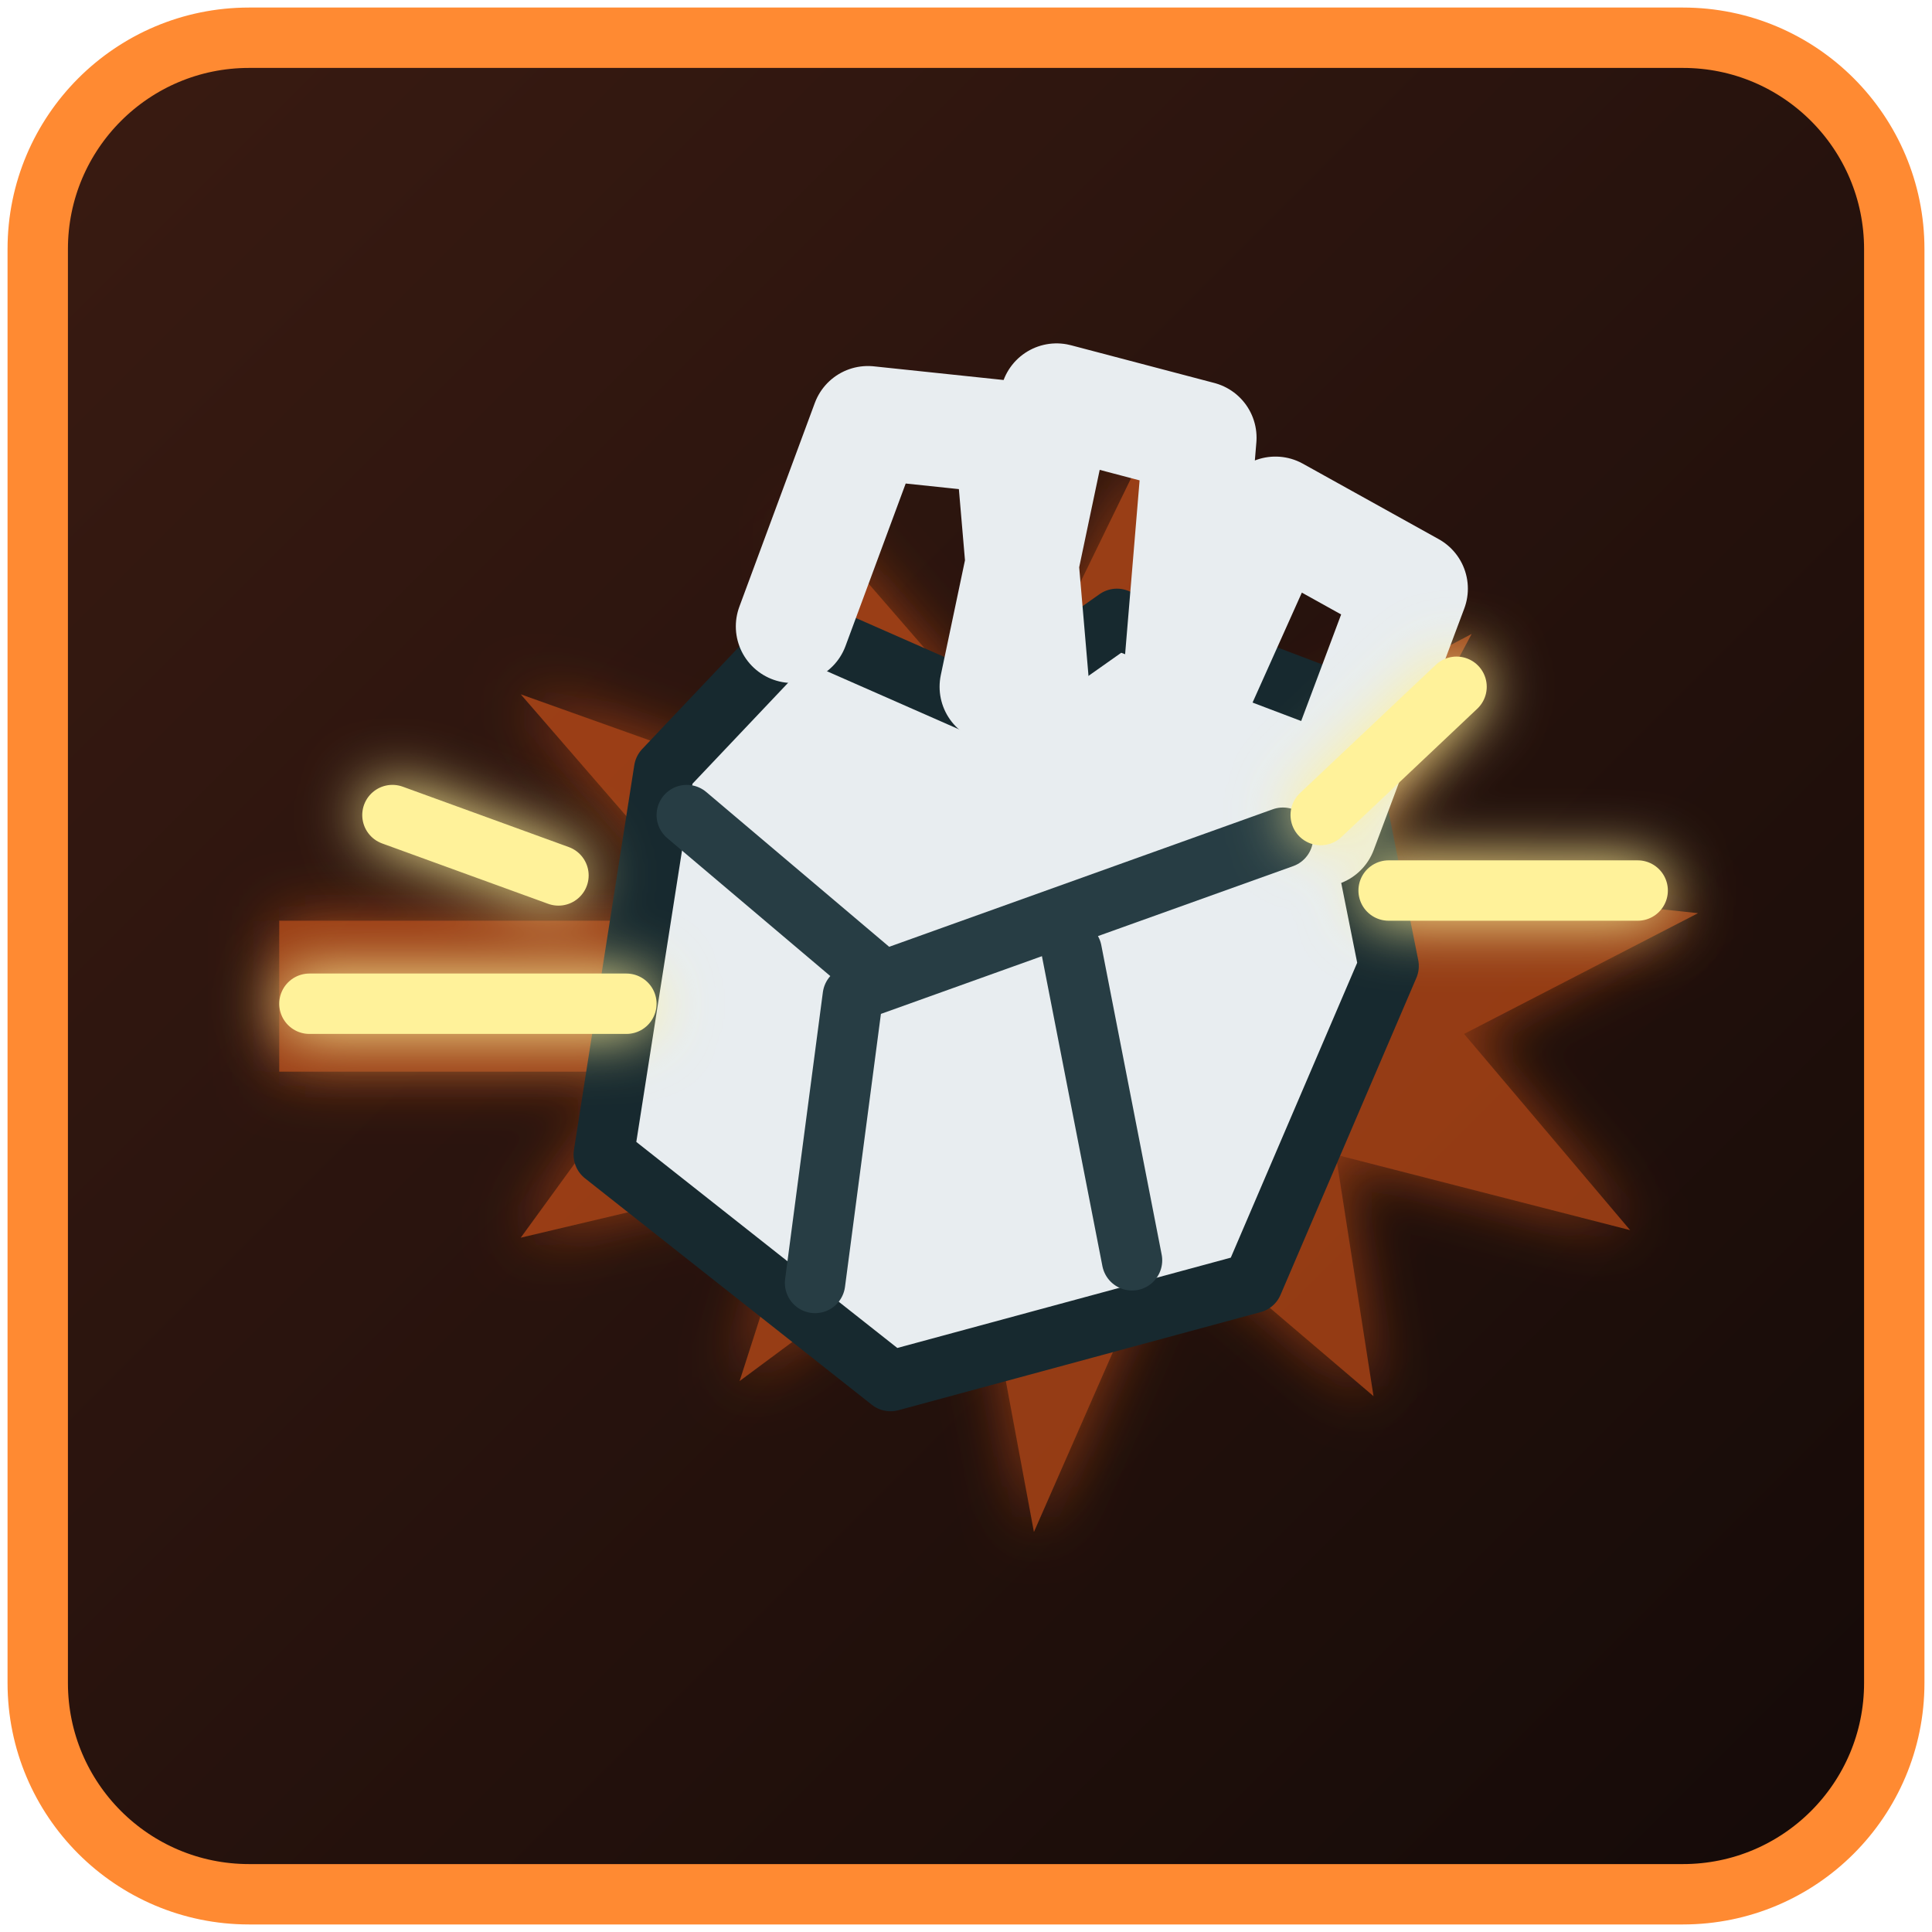
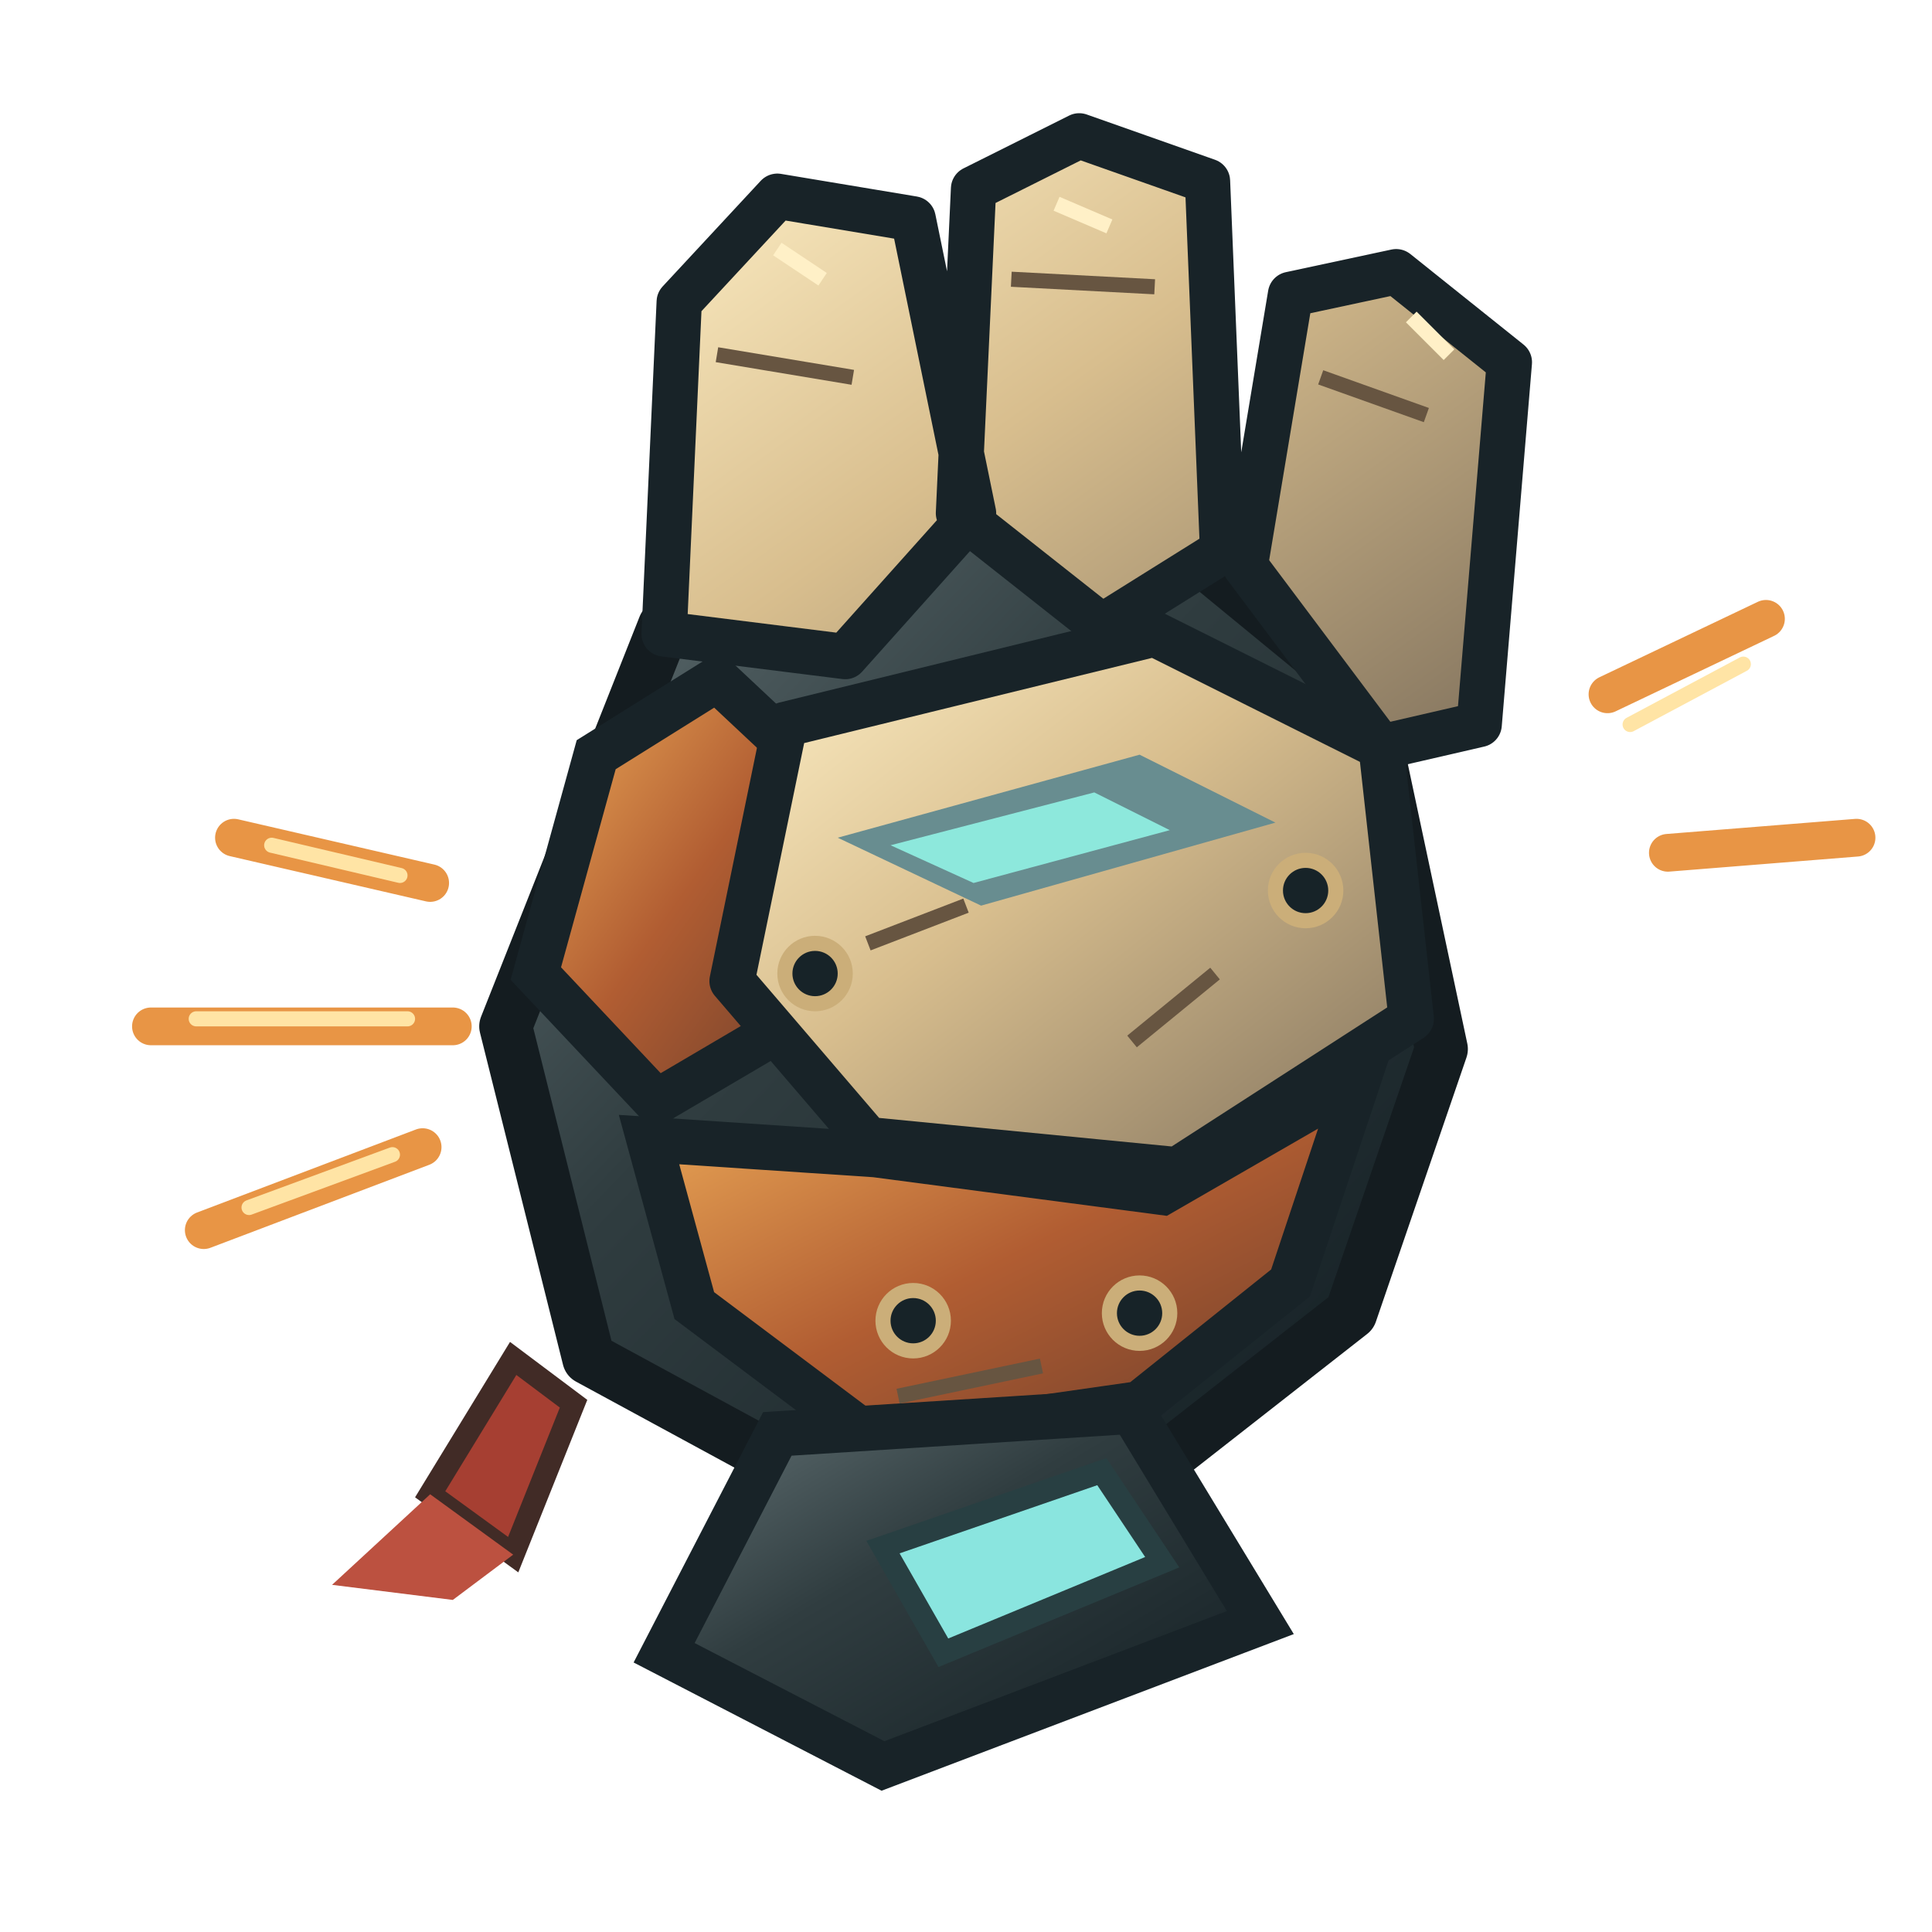
<svg xmlns="http://www.w3.org/2000/svg" width="256" height="256" viewBox="0 0 256 256">
  <defs>
-     <linearGradient id="bg" x1="0" y1="0" x2="1" y2="1">
-       <stop offset="0" stop-color="#3a1b12" />
-       <stop offset="1" stop-color="#140a08" />
+     <linearGradient id="plate" x2="1" y2="1">
+       <stop stop-color="#fff0c7" />
+       <stop offset=".44" stop-color="#d8be8e" />
+       <stop offset="1" stop-color="#82735e" />
    </linearGradient>
-     <filter id="glow" x="-40%" y="-40%" width="180%" height="180%">
-       <feGaussianBlur stdDeviation="4" result="blur" />
-       <feMerge>
-         <feMergeNode in="blur" />
-         <feMergeNode in="SourceGraphic" />
-       </feMerge>
-     </filter>
+     <linearGradient id="rust" x2="1" y2="1">
+       <stop stop-color="#efad59" />
+       <stop offset=".5" stop-color="#b15d32" />
+       <stop offset="1" stop-color="#683c2b" />
+     </linearGradient>
+     <linearGradient id="steel" x2="1" y2="1">
+       <stop stop-color="#637275" />
+       <stop offset=".4" stop-color="#303d40" />
+       <stop offset="1" stop-color="#121d22" />
+     </linearGradient>
  </defs>
-   <rect x="5" y="5" width="246" height="246" rx="28" fill="url(#bg)" stroke="#ff8a32" stroke-width="8" />
-   <path d="M37 142h48l-16 22 38-9-9 28 31-23 8 43 18-41 27 23-5-32 39 10-22-26 31-16-47-5 17-32-36 19-7-44-19 39-26-30 4 39-42-15 26 30H37z" fill="#ff641f" opacity=".52" filter="url(#glow)" />
-   <path d="M88 102l18-19 25 11 17-12 29 11 7 35-18 42-48 13-38-30z" fill="#e8edf0" stroke="#17292f" stroke-width="8" stroke-linejoin="round" />
-   <path d="M105 83l10-27 19 2 3 35M132 91l8-38 19 5-3 36M156 97l13-29 18 10-12 32" fill="none" stroke="#e8edf0" stroke-width="15" stroke-linecap="round" stroke-linejoin="round" />
-   <path d="M91 108l26 22 53-19M113 132l-5 38M142 126l8 41" fill="none" stroke="#273d44" stroke-width="8" stroke-linecap="round" />
-   <path d="M41 133h42M184 118h33M52 108l22 8M193 91l-18 17" stroke="#fff29a" stroke-width="8" stroke-linecap="round" filter="url(#glow)" />
+   <g fill="none" stroke-linecap="round">
+     <path d="M20 136h40m-29-25 26 6m-30 46 29-11m157-60 21-10m-13 31 25-2" stroke="#e89545" stroke-width="5" />
+     <path d="M26 135h28m-18-23 17 4m-20 44 19-7m164-57 15-8" stroke="#ffe4a5" stroke-width="2" />
+   </g>
+   <path d="M67 136 88 83 111 69 153 69 181 92 191 139 179 174 156 192 113 199 78 180Z" fill="url(#steel)" stroke="#141c20" stroke-width="7" stroke-linejoin="round" />
+   <path d="m88 84 2-44 13-14 18 3 8 39-17 19Zm39-16 2-43 14-7 17 6 2 49-16 10Zm38 7 6-36 14-3 15 12-4 48-13 3Z" fill="url(#plate)" stroke="#182328" stroke-width="6" stroke-linejoin="round" />
+   <path d="m71 129 8-29 16-10 16 15-7 31-17 10Z" fill="url(#rust)" stroke="#182328" stroke-width="6" />
+   <path d="m104 96 49-12 30 15 4 36-31 20-41-4-18-21Z" fill="url(#plate)" stroke="#182328" stroke-width="6" stroke-linejoin="round" />
+   <path d="m116 153 38 5 26-15-9 27-20 16-35 5-24-18-6-22Z" fill="url(#rust)" stroke="#182328" stroke-width="6" />
+   <path d="m103 190 47-3 17 28-50 19-29-15Z" fill="url(#steel)" stroke="#182328" stroke-width="6" />
+   <path d="m117 205 29-10 8 12-29 12Z" fill="#8ae5df" stroke="#283f42" stroke-width="3" />
+   <path d="m111 111 40-11 18 9-39 11Z" fill="#688d90" />
+   <path d="m118 112 27-7 10 5-26 7Z" fill="#8de8dc" />
+   <g fill="none" stroke="#675541" stroke-width="2">
+     <path d="m95 47 18 3m21-13 19 1m22 12 14 5m-74 70 13-5m22 18 11-9m-42 56 19-4" />
+     <path d="m103 33 6 4m31-10 7 3m40 12 5 5" stroke="#fff0c7" />
+   </g>
+   <g fill="#172328" stroke="#cbae79" stroke-width="2">
+     <circle cx="108" cy="129" r="4" />
+     <circle cx="173" cy="118" r="4" />
+     <circle cx="121" cy="175" r="4" />
+     <circle cx="151" cy="174" r="4" />
+   </g>
+   <path d="m57 198 11-18 8 6-8 20Z" fill="#a63f32" stroke="#412b26" stroke-width="3" />
+   <path d="m57 198-13 12 16 2 8-6" fill="#bc5140" />
</svg>
